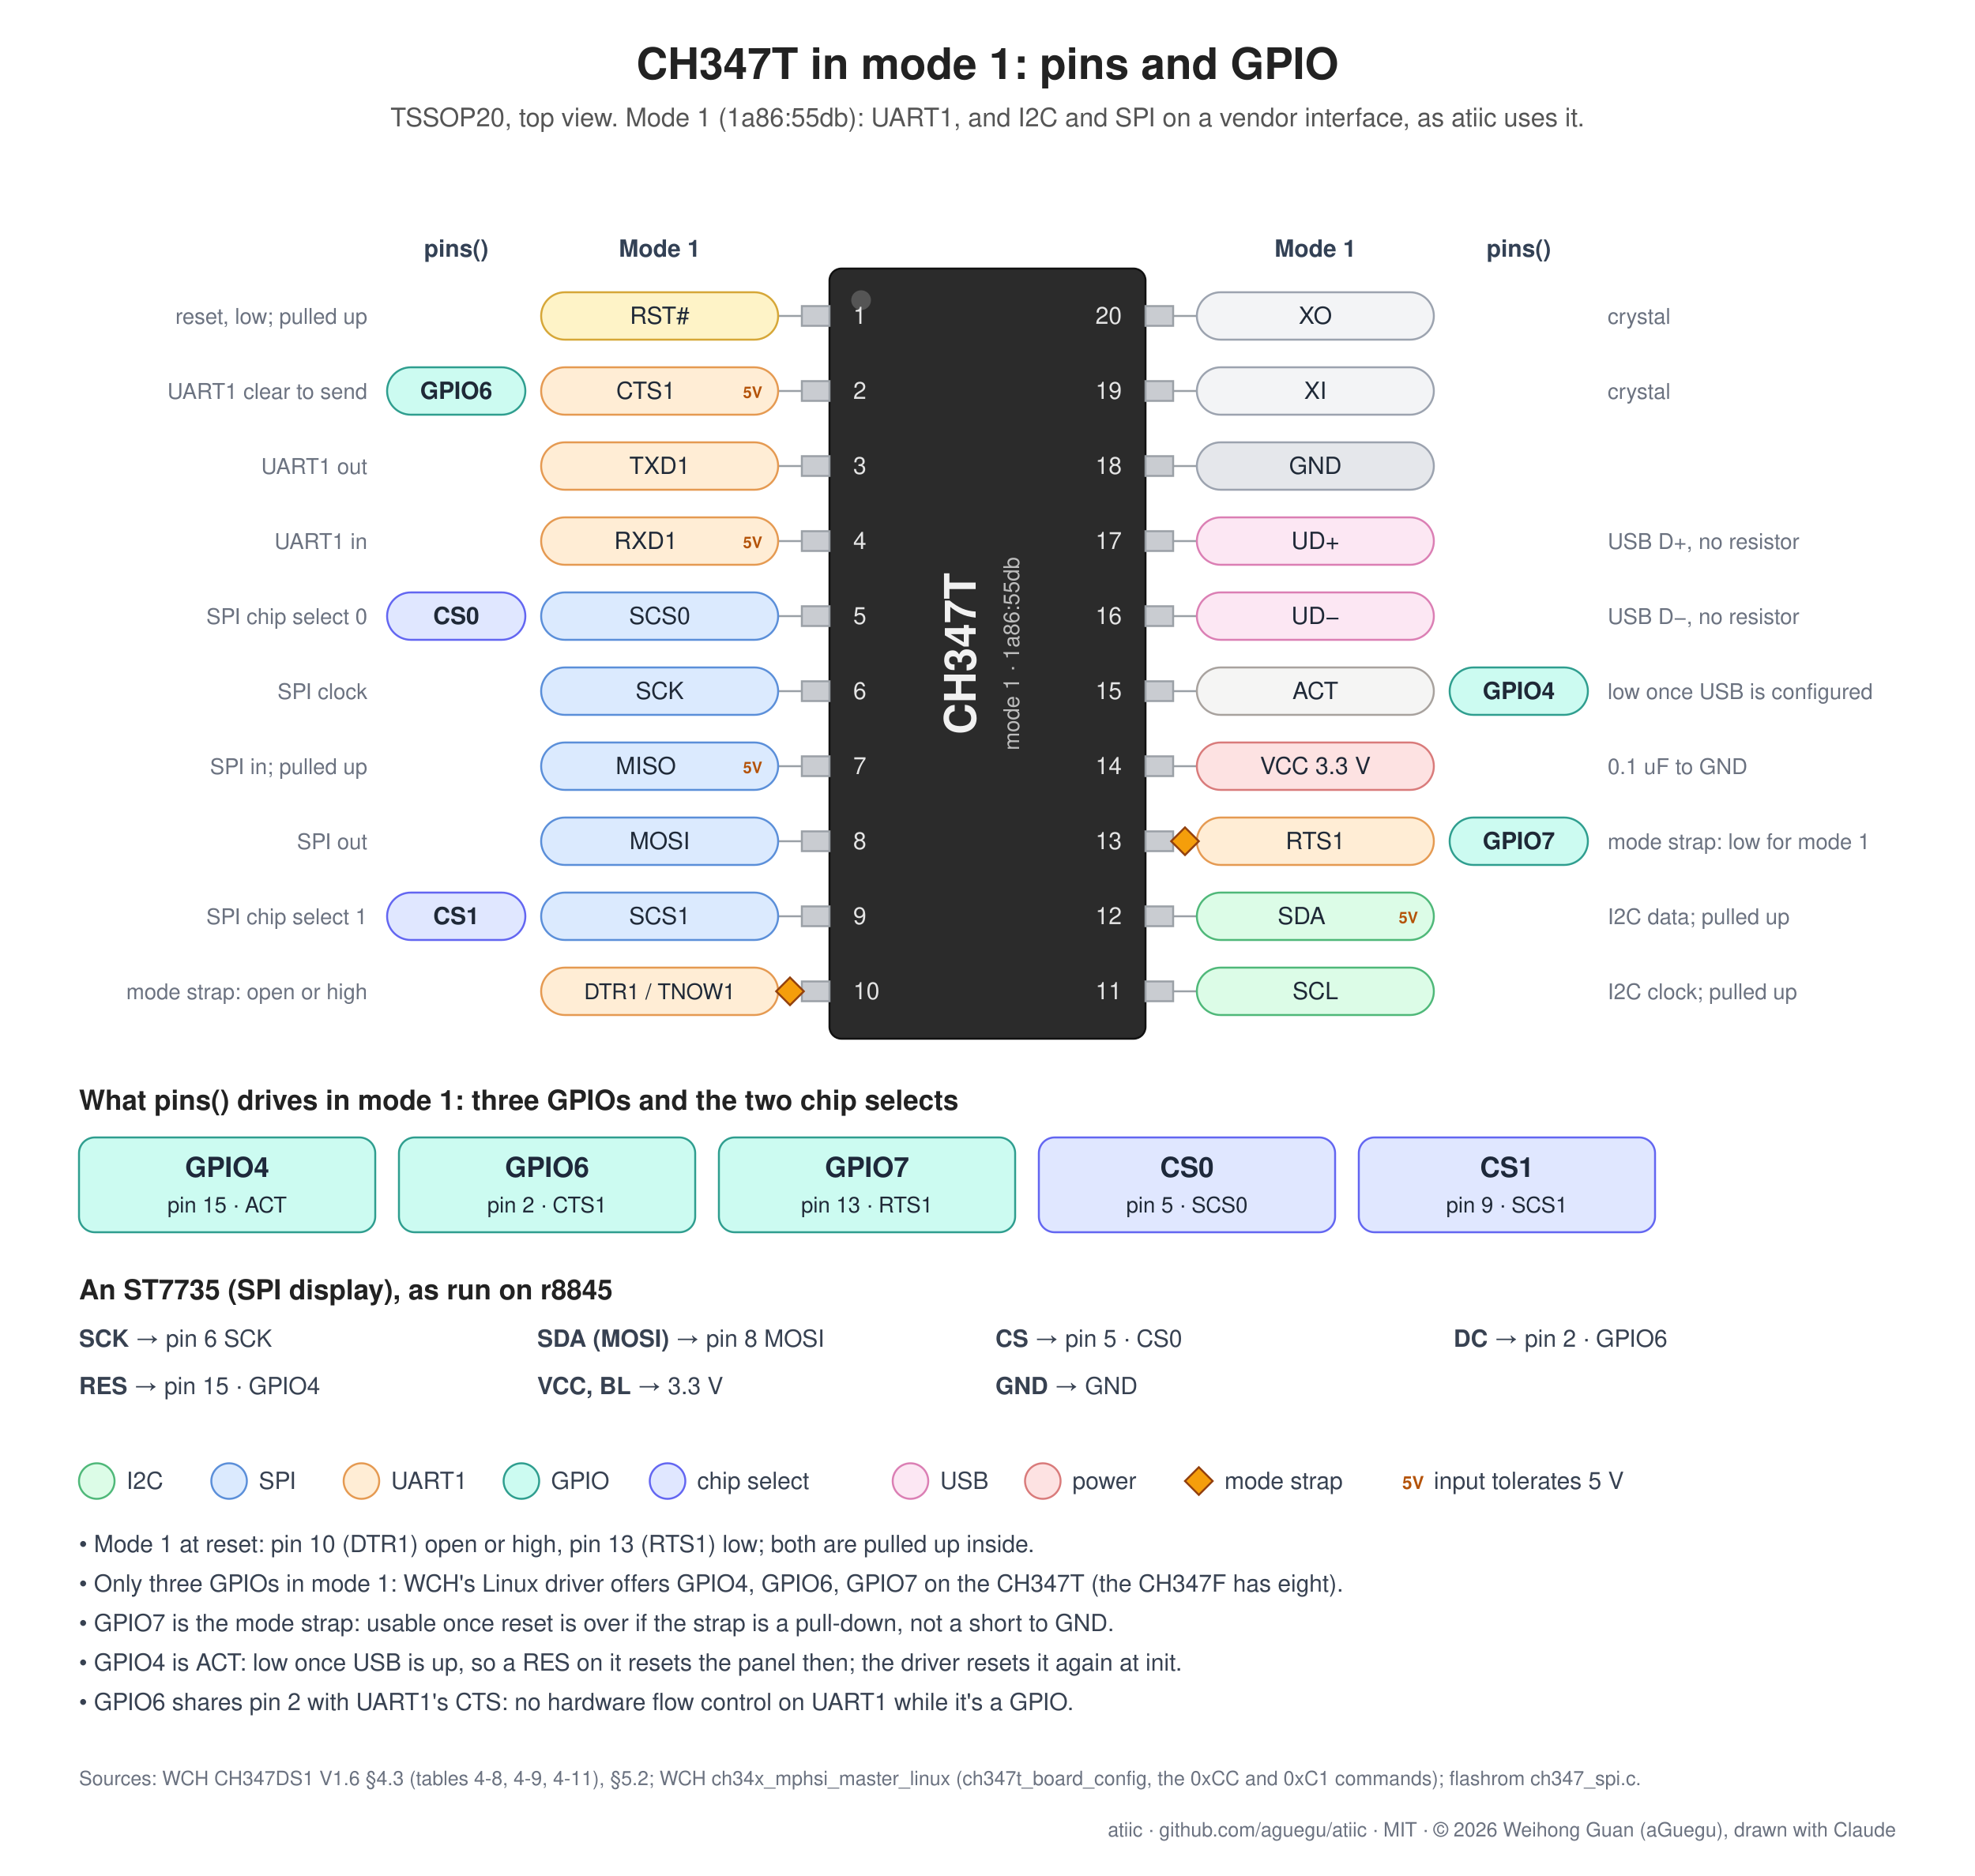
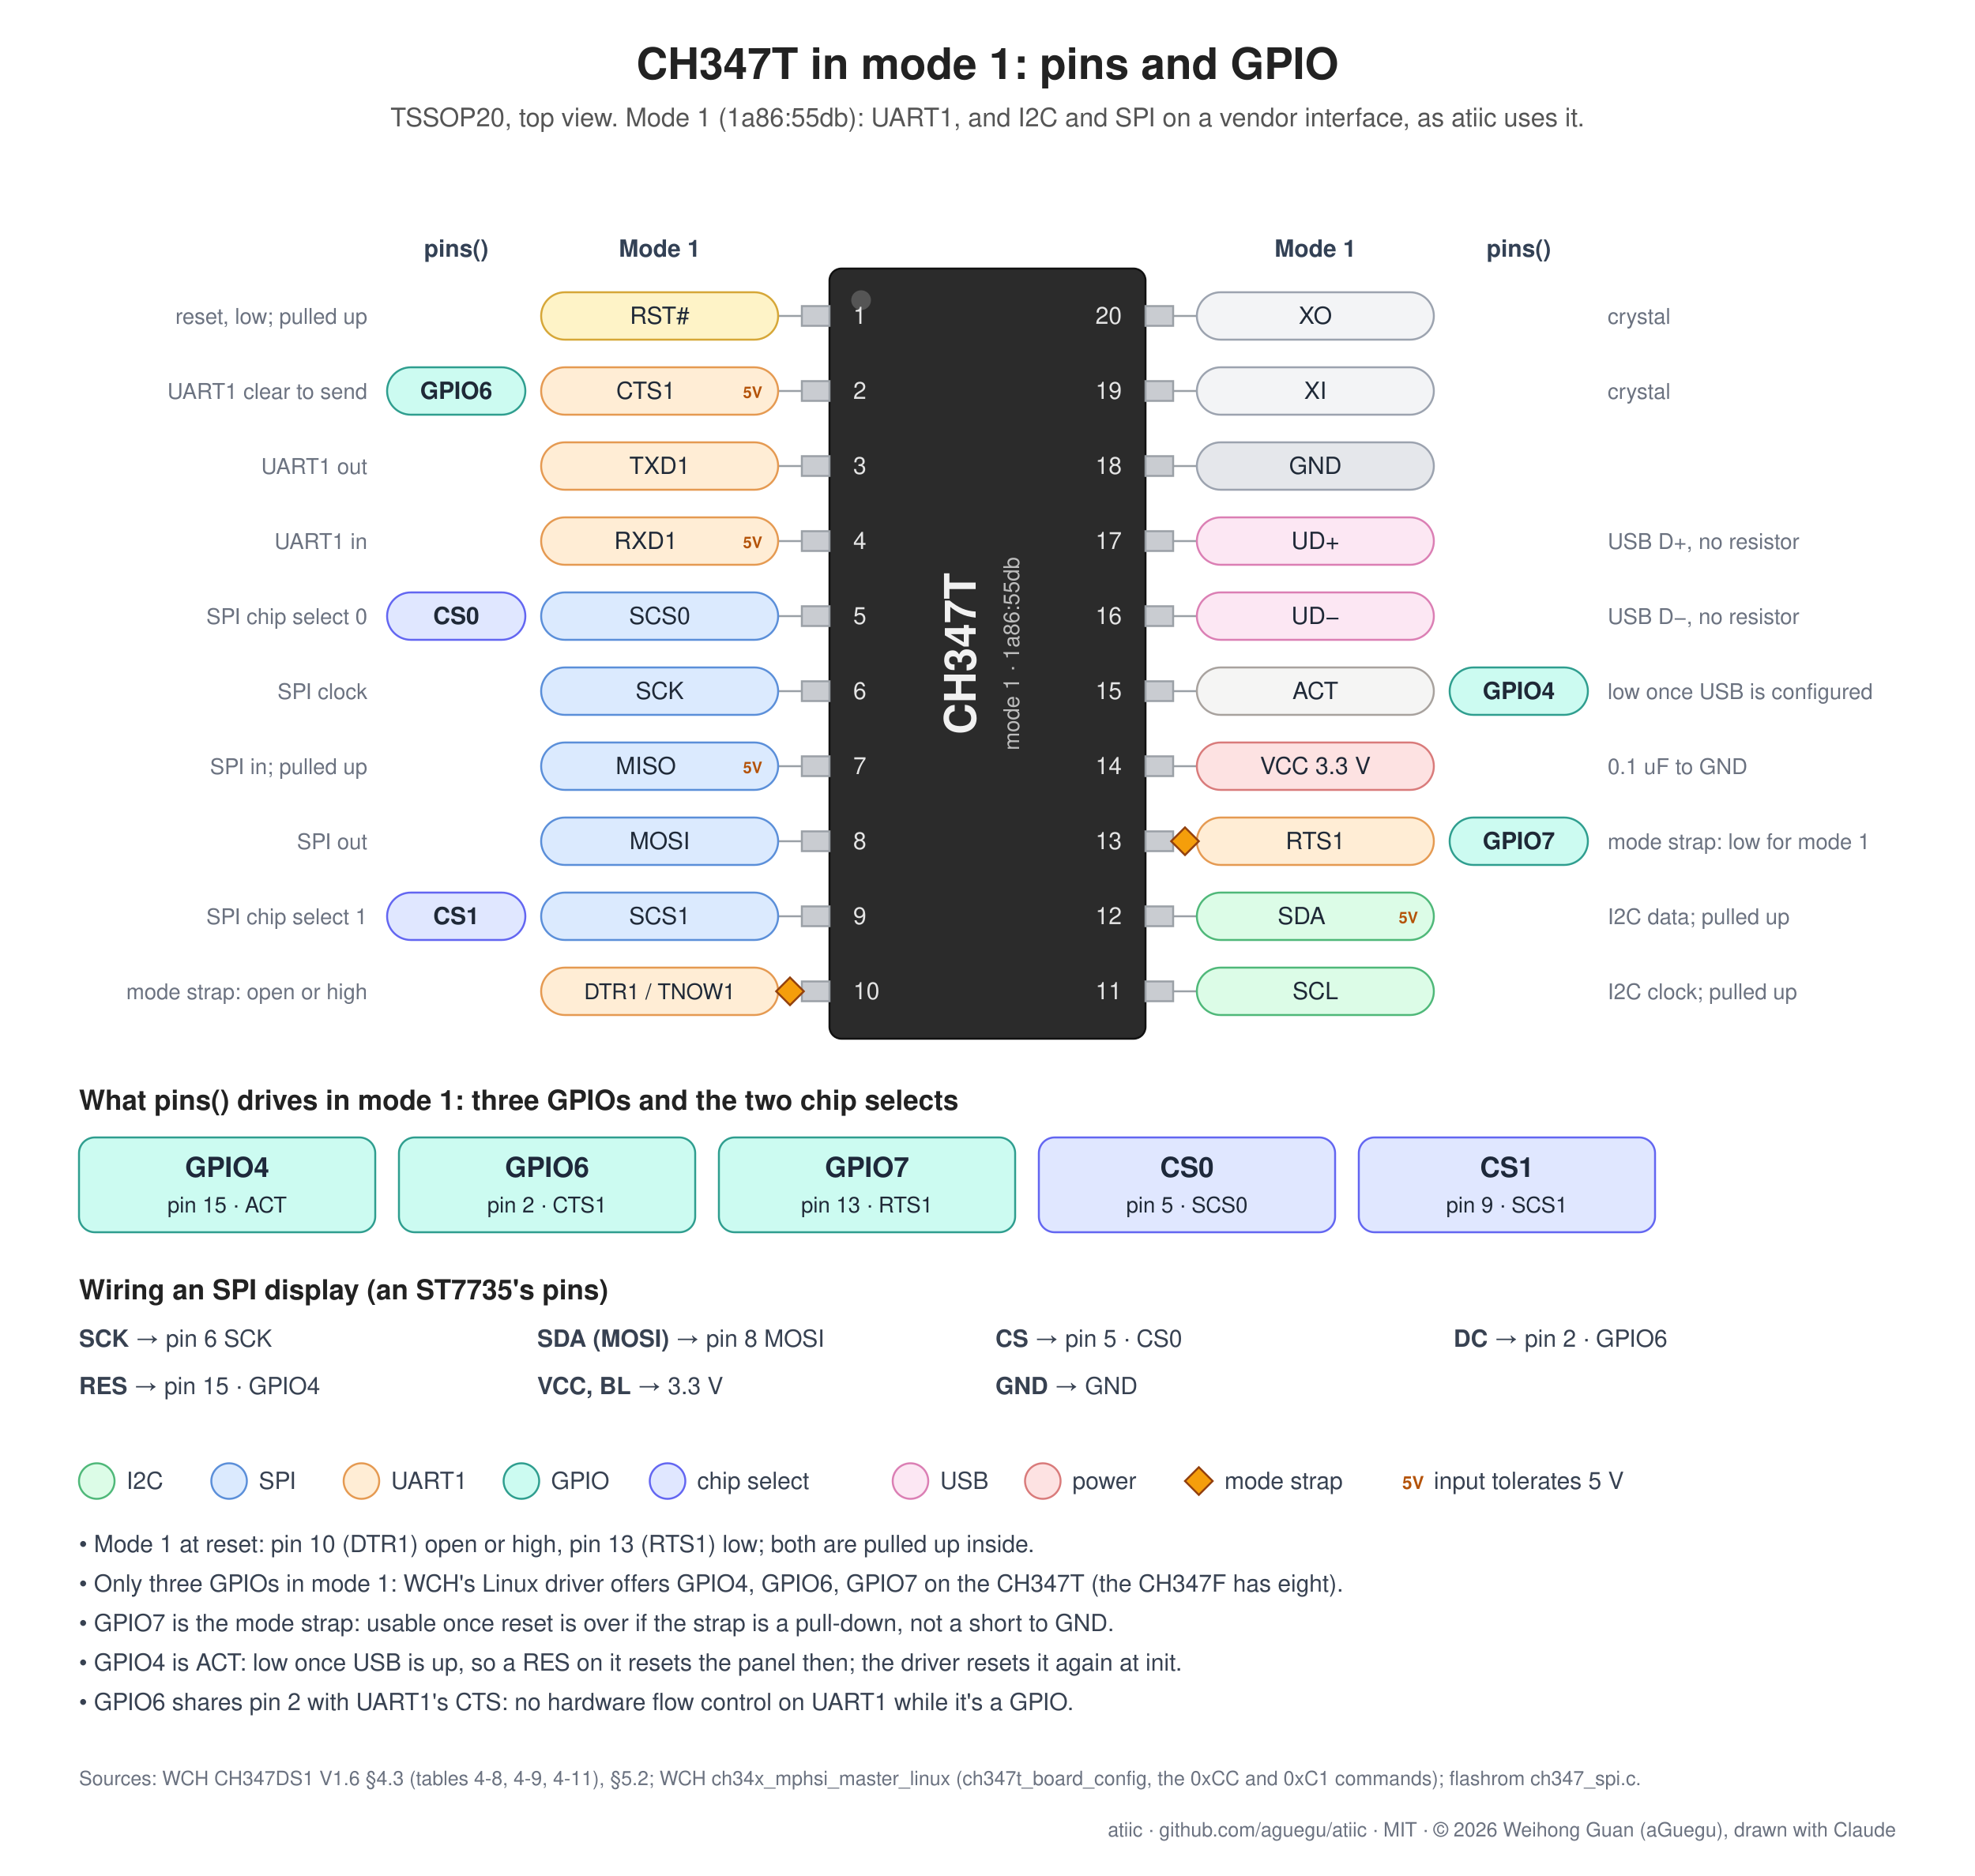
<svg xmlns="http://www.w3.org/2000/svg" viewBox="0 0 1000 950" width="1000" height="950" font-family="Helvetica, Arial, sans-serif">
  <rect width="1000" height="950" fill="#ffffff" />
  <text x="500.0" y="40" text-anchor="middle" font-size="22" font-weight="bold" fill="#222">CH347T in mode 1: pins and GPIO</text>
  <text x="500.0" y="64" text-anchor="middle" font-size="13" fill="#555">TSSOP20, top view. Mode 1 (1a86:55db): UART1, and I2C and SPI on a vendor interface, as atiic uses it.</text>
  <text x="334.0" y="130" text-anchor="middle" font-size="12" font-weight="bold" fill="#334155">Mode 1</text>
  <text x="231.0" y="130" text-anchor="middle" font-size="12" font-weight="bold" fill="#334155">pins()</text>
  <text x="666.0" y="130" text-anchor="middle" font-size="12" font-weight="bold" fill="#334155">Mode 1</text>
  <text x="769.0" y="130" text-anchor="middle" font-size="12" font-weight="bold" fill="#334155">pins()</text>
  <rect x="420" y="136" width="160" height="390" rx="6" fill="#2b2b2b" stroke="#111" />
  <circle cx="436" cy="152" r="5" fill="#555" />
  <text transform="translate(494.0 331.0) rotate(-90)" text-anchor="middle" font-size="22" font-weight="bold" fill="#f1f1f1">CH347T</text>
  <text transform="translate(516.0 331.0) rotate(-90)" text-anchor="middle" font-size="11" fill="#bdbdbd">mode 1 · 1a86:55db</text>
  <rect x="406" y="155" width="14" height="10" fill="#c9ccd1" stroke="#9aa0a6" />
  <text x="432" y="164" font-size="12" fill="#e5e5e5">1</text>
  <line x1="406" y1="160" x2="394" y2="160" stroke="#9aa0a6" />
  <rect x="274" y="148" width="120" height="24" rx="12" fill="#fef3c7" stroke="#d6a738" />
  <text x="334.0" y="164" text-anchor="middle" font-size="12" fill="#1f2937">RST#</text>
  <text x="186" y="164" text-anchor="end" font-size="11" fill="#6b7280">reset, low; pulled up</text>
  <rect x="406" y="193" width="14" height="10" fill="#c9ccd1" stroke="#9aa0a6" />
  <text x="432" y="202" font-size="12" fill="#e5e5e5">2</text>
  <line x1="406" y1="198" x2="394" y2="198" stroke="#9aa0a6" />
  <rect x="274" y="186" width="120" height="24" rx="12" fill="#ffedd5" stroke="#e59a52" />
  <text x="327.0" y="202" text-anchor="middle" font-size="12" fill="#1f2937">CTS1</text>
  <text x="386" y="201.5" text-anchor="end" font-size="8" font-weight="bold" fill="#b45309">5V</text>
  <rect x="196" y="186" width="70" height="24" rx="12" fill="#ccfbf1" stroke="#2f9e8f" />
  <text x="231.0" y="202" text-anchor="middle" font-size="12" font-weight="bold" fill="#1f2937">GPIO6</text>
  <text x="186" y="202" text-anchor="end" font-size="11" fill="#6b7280">UART1 clear to send</text>
  <rect x="406" y="231" width="14" height="10" fill="#c9ccd1" stroke="#9aa0a6" />
  <text x="432" y="240" font-size="12" fill="#e5e5e5">3</text>
  <line x1="406" y1="236" x2="394" y2="236" stroke="#9aa0a6" />
  <rect x="274" y="224" width="120" height="24" rx="12" fill="#ffedd5" stroke="#e59a52" />
  <text x="334.0" y="240" text-anchor="middle" font-size="12" fill="#1f2937">TXD1</text>
  <text x="186" y="240" text-anchor="end" font-size="11" fill="#6b7280">UART1 out</text>
  <rect x="406" y="269" width="14" height="10" fill="#c9ccd1" stroke="#9aa0a6" />
  <text x="432" y="278" font-size="12" fill="#e5e5e5">4</text>
  <line x1="406" y1="274" x2="394" y2="274" stroke="#9aa0a6" />
  <rect x="274" y="262" width="120" height="24" rx="12" fill="#ffedd5" stroke="#e59a52" />
  <text x="327.0" y="278" text-anchor="middle" font-size="12" fill="#1f2937">RXD1</text>
  <text x="386" y="277.5" text-anchor="end" font-size="8" font-weight="bold" fill="#b45309">5V</text>
  <text x="186" y="278" text-anchor="end" font-size="11" fill="#6b7280">UART1 in</text>
  <rect x="406" y="307" width="14" height="10" fill="#c9ccd1" stroke="#9aa0a6" />
  <text x="432" y="316" font-size="12" fill="#e5e5e5">5</text>
  <line x1="406" y1="312" x2="394" y2="312" stroke="#9aa0a6" />
  <rect x="274" y="300" width="120" height="24" rx="12" fill="#dbeafe" stroke="#5b8fd9" />
  <text x="334.0" y="316" text-anchor="middle" font-size="12" fill="#1f2937">SCS0</text>
  <rect x="196" y="300" width="70" height="24" rx="12" fill="#e0e7ff" stroke="#6366f1" />
  <text x="231.0" y="316" text-anchor="middle" font-size="12" font-weight="bold" fill="#1f2937">CS0</text>
  <text x="186" y="316" text-anchor="end" font-size="11" fill="#6b7280">SPI chip select 0</text>
  <rect x="406" y="345" width="14" height="10" fill="#c9ccd1" stroke="#9aa0a6" />
  <text x="432" y="354" font-size="12" fill="#e5e5e5">6</text>
  <line x1="406" y1="350" x2="394" y2="350" stroke="#9aa0a6" />
  <rect x="274" y="338" width="120" height="24" rx="12" fill="#dbeafe" stroke="#5b8fd9" />
  <text x="334.0" y="354" text-anchor="middle" font-size="12" fill="#1f2937">SCK</text>
  <text x="186" y="354" text-anchor="end" font-size="11" fill="#6b7280">SPI clock</text>
  <rect x="406" y="383" width="14" height="10" fill="#c9ccd1" stroke="#9aa0a6" />
  <text x="432" y="392" font-size="12" fill="#e5e5e5">7</text>
  <line x1="406" y1="388" x2="394" y2="388" stroke="#9aa0a6" />
  <rect x="274" y="376" width="120" height="24" rx="12" fill="#dbeafe" stroke="#5b8fd9" />
  <text x="327.0" y="392" text-anchor="middle" font-size="12" fill="#1f2937">MISO</text>
  <text x="386" y="391.5" text-anchor="end" font-size="8" font-weight="bold" fill="#b45309">5V</text>
  <text x="186" y="392" text-anchor="end" font-size="11" fill="#6b7280">SPI in; pulled up</text>
  <rect x="406" y="421" width="14" height="10" fill="#c9ccd1" stroke="#9aa0a6" />
  <text x="432" y="430" font-size="12" fill="#e5e5e5">8</text>
  <line x1="406" y1="426" x2="394" y2="426" stroke="#9aa0a6" />
  <rect x="274" y="414" width="120" height="24" rx="12" fill="#dbeafe" stroke="#5b8fd9" />
  <text x="334.0" y="430" text-anchor="middle" font-size="12" fill="#1f2937">MOSI</text>
  <text x="186" y="430" text-anchor="end" font-size="11" fill="#6b7280">SPI out</text>
  <rect x="406" y="459" width="14" height="10" fill="#c9ccd1" stroke="#9aa0a6" />
  <text x="432" y="468" font-size="12" fill="#e5e5e5">9</text>
  <line x1="406" y1="464" x2="394" y2="464" stroke="#9aa0a6" />
  <rect x="274" y="452" width="120" height="24" rx="12" fill="#dbeafe" stroke="#5b8fd9" />
  <text x="334.0" y="468" text-anchor="middle" font-size="12" fill="#1f2937">SCS1</text>
  <rect x="196" y="452" width="70" height="24" rx="12" fill="#e0e7ff" stroke="#6366f1" />
  <text x="231.0" y="468" text-anchor="middle" font-size="12" font-weight="bold" fill="#1f2937">CS1</text>
  <text x="186" y="468" text-anchor="end" font-size="11" fill="#6b7280">SPI chip select 1</text>
  <rect x="406" y="497" width="14" height="10" fill="#c9ccd1" stroke="#9aa0a6" />
  <text x="432" y="506" font-size="12" fill="#e5e5e5">10</text>
  <line x1="406" y1="502" x2="394" y2="502" stroke="#9aa0a6" />
  <rect x="274" y="490" width="120" height="24" rx="12" fill="#ffedd5" stroke="#e59a52" />
  <text x="334.0" y="506" text-anchor="middle" font-size="11" fill="#1f2937">DTR1 / TNOW1</text>
  <text x="186" y="506" text-anchor="end" font-size="11" fill="#6b7280">mode strap: open or high</text>
  <path d="M400 495 L407 502 L400 509 L393 502 Z" fill="#f59e0b" stroke="#92400e" />
  <rect x="580" y="497" width="14" height="10" fill="#c9ccd1" stroke="#9aa0a6" />
  <text x="568" y="506" text-anchor="end" font-size="12" fill="#e5e5e5">11</text>
  <line x1="594" y1="502" x2="606" y2="502" stroke="#9aa0a6" />
  <rect x="606" y="490" width="120" height="24" rx="12" fill="#dcfce7" stroke="#4fb879" />
  <text x="666.0" y="506" text-anchor="middle" font-size="12" fill="#1f2937">SCL</text>
  <text x="814" y="506" font-size="11" fill="#6b7280">I2C clock; pulled up</text>
  <rect x="580" y="459" width="14" height="10" fill="#c9ccd1" stroke="#9aa0a6" />
  <text x="568" y="468" text-anchor="end" font-size="12" fill="#e5e5e5">12</text>
  <line x1="594" y1="464" x2="606" y2="464" stroke="#9aa0a6" />
  <rect x="606" y="452" width="120" height="24" rx="12" fill="#dcfce7" stroke="#4fb879" />
  <text x="659.0" y="468" text-anchor="middle" font-size="12" fill="#1f2937">SDA</text>
  <text x="718" y="467.5" text-anchor="end" font-size="8" font-weight="bold" fill="#b45309">5V</text>
  <text x="814" y="468" font-size="11" fill="#6b7280">I2C data; pulled up</text>
  <rect x="580" y="421" width="14" height="10" fill="#c9ccd1" stroke="#9aa0a6" />
  <text x="568" y="430" text-anchor="end" font-size="12" fill="#e5e5e5">13</text>
  <line x1="594" y1="426" x2="606" y2="426" stroke="#9aa0a6" />
  <rect x="606" y="414" width="120" height="24" rx="12" fill="#ffedd5" stroke="#e59a52" />
  <text x="666.0" y="430" text-anchor="middle" font-size="12" fill="#1f2937">RTS1</text>
  <rect x="734" y="414" width="70" height="24" rx="12" fill="#ccfbf1" stroke="#2f9e8f" />
  <text x="769.0" y="430" text-anchor="middle" font-size="12" font-weight="bold" fill="#1f2937">GPIO7</text>
  <text x="814" y="430" font-size="11" fill="#6b7280">mode strap: low for mode 1</text>
  <path d="M600 419 L607 426 L600 433 L593 426 Z" fill="#f59e0b" stroke="#92400e" />
  <rect x="580" y="383" width="14" height="10" fill="#c9ccd1" stroke="#9aa0a6" />
  <text x="568" y="392" text-anchor="end" font-size="12" fill="#e5e5e5">14</text>
  <line x1="594" y1="388" x2="606" y2="388" stroke="#9aa0a6" />
  <rect x="606" y="376" width="120" height="24" rx="12" fill="#fde2e2" stroke="#d97b7b" />
  <text x="666.0" y="392" text-anchor="middle" font-size="12" fill="#1f2937">VCC 3.3 V</text>
  <text x="814" y="392" font-size="11" fill="#6b7280">0.1 uF to GND</text>
  <rect x="580" y="345" width="14" height="10" fill="#c9ccd1" stroke="#9aa0a6" />
  <text x="568" y="354" text-anchor="end" font-size="12" fill="#e5e5e5">15</text>
  <line x1="594" y1="350" x2="606" y2="350" stroke="#9aa0a6" />
  <rect x="606" y="338" width="120" height="24" rx="12" fill="#f5f5f4" stroke="#a8a29e" />
  <text x="666.0" y="354" text-anchor="middle" font-size="12" fill="#1f2937">ACT</text>
  <rect x="734" y="338" width="70" height="24" rx="12" fill="#ccfbf1" stroke="#2f9e8f" />
  <text x="769.0" y="354" text-anchor="middle" font-size="12" font-weight="bold" fill="#1f2937">GPIO4</text>
  <text x="814" y="354" font-size="11" fill="#6b7280">low once USB is configured</text>
  <rect x="580" y="307" width="14" height="10" fill="#c9ccd1" stroke="#9aa0a6" />
  <text x="568" y="316" text-anchor="end" font-size="12" fill="#e5e5e5">16</text>
  <line x1="594" y1="312" x2="606" y2="312" stroke="#9aa0a6" />
  <rect x="606" y="300" width="120" height="24" rx="12" fill="#fce7f3" stroke="#db7fb4" />
  <text x="666.0" y="316" text-anchor="middle" font-size="12" fill="#1f2937">UD−</text>
  <text x="814" y="316" font-size="11" fill="#6b7280">USB D−, no resistor</text>
  <rect x="580" y="269" width="14" height="10" fill="#c9ccd1" stroke="#9aa0a6" />
  <text x="568" y="278" text-anchor="end" font-size="12" fill="#e5e5e5">17</text>
  <line x1="594" y1="274" x2="606" y2="274" stroke="#9aa0a6" />
  <rect x="606" y="262" width="120" height="24" rx="12" fill="#fce7f3" stroke="#db7fb4" />
  <text x="666.0" y="278" text-anchor="middle" font-size="12" fill="#1f2937">UD+</text>
  <text x="814" y="278" font-size="11" fill="#6b7280">USB D+, no resistor</text>
  <rect x="580" y="231" width="14" height="10" fill="#c9ccd1" stroke="#9aa0a6" />
  <text x="568" y="240" text-anchor="end" font-size="12" fill="#e5e5e5">18</text>
  <line x1="594" y1="236" x2="606" y2="236" stroke="#9aa0a6" />
  <rect x="606" y="224" width="120" height="24" rx="12" fill="#e5e7eb" stroke="#9ca3af" />
  <text x="666.0" y="240" text-anchor="middle" font-size="12" fill="#1f2937">GND</text>
  <rect x="580" y="193" width="14" height="10" fill="#c9ccd1" stroke="#9aa0a6" />
  <text x="568" y="202" text-anchor="end" font-size="12" fill="#e5e5e5">19</text>
  <line x1="594" y1="198" x2="606" y2="198" stroke="#9aa0a6" />
  <rect x="606" y="186" width="120" height="24" rx="12" fill="#f3f4f6" stroke="#9ca3af" />
  <text x="666.0" y="202" text-anchor="middle" font-size="12" fill="#1f2937">XI</text>
  <text x="814" y="202" font-size="11" fill="#6b7280">crystal</text>
  <rect x="580" y="155" width="14" height="10" fill="#c9ccd1" stroke="#9aa0a6" />
  <text x="568" y="164" text-anchor="end" font-size="12" fill="#e5e5e5">20</text>
  <line x1="594" y1="160" x2="606" y2="160" stroke="#9aa0a6" />
  <rect x="606" y="148" width="120" height="24" rx="12" fill="#f3f4f6" stroke="#9ca3af" />
  <text x="666.0" y="164" text-anchor="middle" font-size="12" fill="#1f2937">XO</text>
  <text x="814" y="164" font-size="11" fill="#6b7280">crystal</text>
  <text x="40" y="562" font-size="14" font-weight="bold" fill="#222">What pins() drives in mode 1: three GPIOs and the two chip selects</text>
  <rect x="40" y="576" width="150" height="48" rx="8" fill="#ccfbf1" stroke="#2f9e8f" />
  <text x="115.0" y="596" text-anchor="middle" font-size="14" font-weight="bold" fill="#1e293b">GPIO4</text>
  <text x="115.0" y="614" text-anchor="middle" font-size="11" fill="#1f2937">pin 15 · ACT</text>
  <rect x="202" y="576" width="150" height="48" rx="8" fill="#ccfbf1" stroke="#2f9e8f" />
  <text x="277.0" y="596" text-anchor="middle" font-size="14" font-weight="bold" fill="#1e293b">GPIO6</text>
  <text x="277.0" y="614" text-anchor="middle" font-size="11" fill="#1f2937">pin 2 · CTS1</text>
  <rect x="364" y="576" width="150" height="48" rx="8" fill="#ccfbf1" stroke="#2f9e8f" />
  <text x="439.0" y="596" text-anchor="middle" font-size="14" font-weight="bold" fill="#1e293b">GPIO7</text>
  <text x="439.0" y="614" text-anchor="middle" font-size="11" fill="#1f2937">pin 13 · RTS1</text>
  <rect x="526" y="576" width="150" height="48" rx="8" fill="#e0e7ff" stroke="#6366f1" />
  <text x="601.0" y="596" text-anchor="middle" font-size="14" font-weight="bold" fill="#1e293b">CS0</text>
  <text x="601.0" y="614" text-anchor="middle" font-size="11" fill="#1f2937">pin 5 · SCS0</text>
  <rect x="688" y="576" width="150" height="48" rx="8" fill="#e0e7ff" stroke="#6366f1" />
  <text x="763.0" y="596" text-anchor="middle" font-size="14" font-weight="bold" fill="#1e293b">CS1</text>
  <text x="763.0" y="614" text-anchor="middle" font-size="11" fill="#1f2937">pin 9 · SCS1</text>
-   <text x="40" y="658" font-size="14" font-weight="bold" fill="#222">An ST7735 (SPI display), as run on r8845</text>
+   <text x="40" y="658" font-size="14" font-weight="bold" fill="#222">Wiring an SPI display (an ST7735's pins)</text>
  <text x="40" y="682" font-size="12" fill="#374151">
    <tspan font-weight="bold">SCK</tspan> → pin 6 SCK</text>
  <text x="272" y="682" font-size="12" fill="#374151">
    <tspan font-weight="bold">SDA (MOSI)</tspan> → pin 8 MOSI</text>
  <text x="504" y="682" font-size="12" fill="#374151">
    <tspan font-weight="bold">CS</tspan> → pin 5 · CS0</text>
  <text x="736" y="682" font-size="12" fill="#374151">
    <tspan font-weight="bold">DC</tspan> → pin 2 · GPIO6</text>
  <text x="40" y="706" font-size="12" fill="#374151">
    <tspan font-weight="bold">RES</tspan> → pin 15 · GPIO4</text>
  <text x="272" y="706" font-size="12" fill="#374151">
    <tspan font-weight="bold">VCC, BL</tspan> → 3.3 V</text>
  <text x="504" y="706" font-size="12" fill="#374151">
    <tspan font-weight="bold">GND</tspan> → GND</text>
  <rect x="40" y="741" width="18" height="18" rx="9" fill="#dcfce7" stroke="#4fb879" />
  <text x="64" y="754" font-size="12" fill="#374151">I2C</text>
  <rect x="107" y="741" width="18" height="18" rx="9" fill="#dbeafe" stroke="#5b8fd9" />
  <text x="131" y="754" font-size="12" fill="#374151">SPI</text>
  <rect x="174" y="741" width="18" height="18" rx="9" fill="#ffedd5" stroke="#e59a52" />
  <text x="198" y="754" font-size="12" fill="#374151">UART1</text>
  <rect x="255" y="741" width="18" height="18" rx="9" fill="#ccfbf1" stroke="#2f9e8f" />
  <text x="279" y="754" font-size="12" fill="#374151">GPIO</text>
  <rect x="329" y="741" width="18" height="18" rx="9" fill="#e0e7ff" stroke="#6366f1" />
  <text x="353" y="754" font-size="12" fill="#374151">chip select</text>
  <rect x="452" y="741" width="18" height="18" rx="9" fill="#fce7f3" stroke="#db7fb4" />
  <text x="476" y="754" font-size="12" fill="#374151">USB</text>
  <rect x="519" y="741" width="18" height="18" rx="9" fill="#fde2e2" stroke="#d97b7b" />
  <text x="543" y="754" font-size="12" fill="#374151">power</text>
  <path d="M607 743 L614 750 L607 757 L600 750 Z" fill="#f59e0b" stroke="#92400e" />
  <text x="620" y="754" font-size="12" fill="#374151">mode strap</text>
  <text x="710" y="754" font-size="9" font-weight="bold" fill="#b45309">5V</text>
  <text x="726" y="754" font-size="12" fill="#374151">input tolerates 5 V</text>
  <text x="40" y="786" font-size="12" fill="#374151">• Mode 1 at reset: pin 10 (DTR1) open or high, pin 13 (RTS1) low; both are pulled up inside.</text>
  <text x="40" y="806" font-size="12" fill="#374151">• Only three GPIOs in mode 1: WCH's Linux driver offers GPIO4, GPIO6, GPIO7 on the CH347T (the CH347F has eight).</text>
  <text x="40" y="826" font-size="12" fill="#374151">• GPIO7 is the mode strap: usable once reset is over if the strap is a pull-down, not a short to GND.</text>
  <text x="40" y="846" font-size="12" fill="#374151">• GPIO4 is ACT: low once USB is up, so a RES on it resets the panel then; the driver resets it again at init.</text>
  <text x="40" y="866" font-size="12" fill="#374151">• GPIO6 shares pin 2 with UART1's CTS: no hardware flow control on UART1 while it's a GPIO.</text>
  <text x="40" y="904" font-size="10" fill="#6b7280">Sources: WCH CH347DS1 V1.6 §4.3 (tables 4-8, 4-9, 4-11), §5.2; WCH ch34x_mphsi_master_linux (ch347t_board_config, the 0xCC and 0xC1 commands); flashrom ch347_spi.c.</text>
  <text x="960" y="930" text-anchor="end" font-size="10" fill="#6b7280">atiic · github.com/aguegu/atiic · MIT · © 2026 Weihong Guan (aGuegu), drawn with Claude</text>
</svg>
